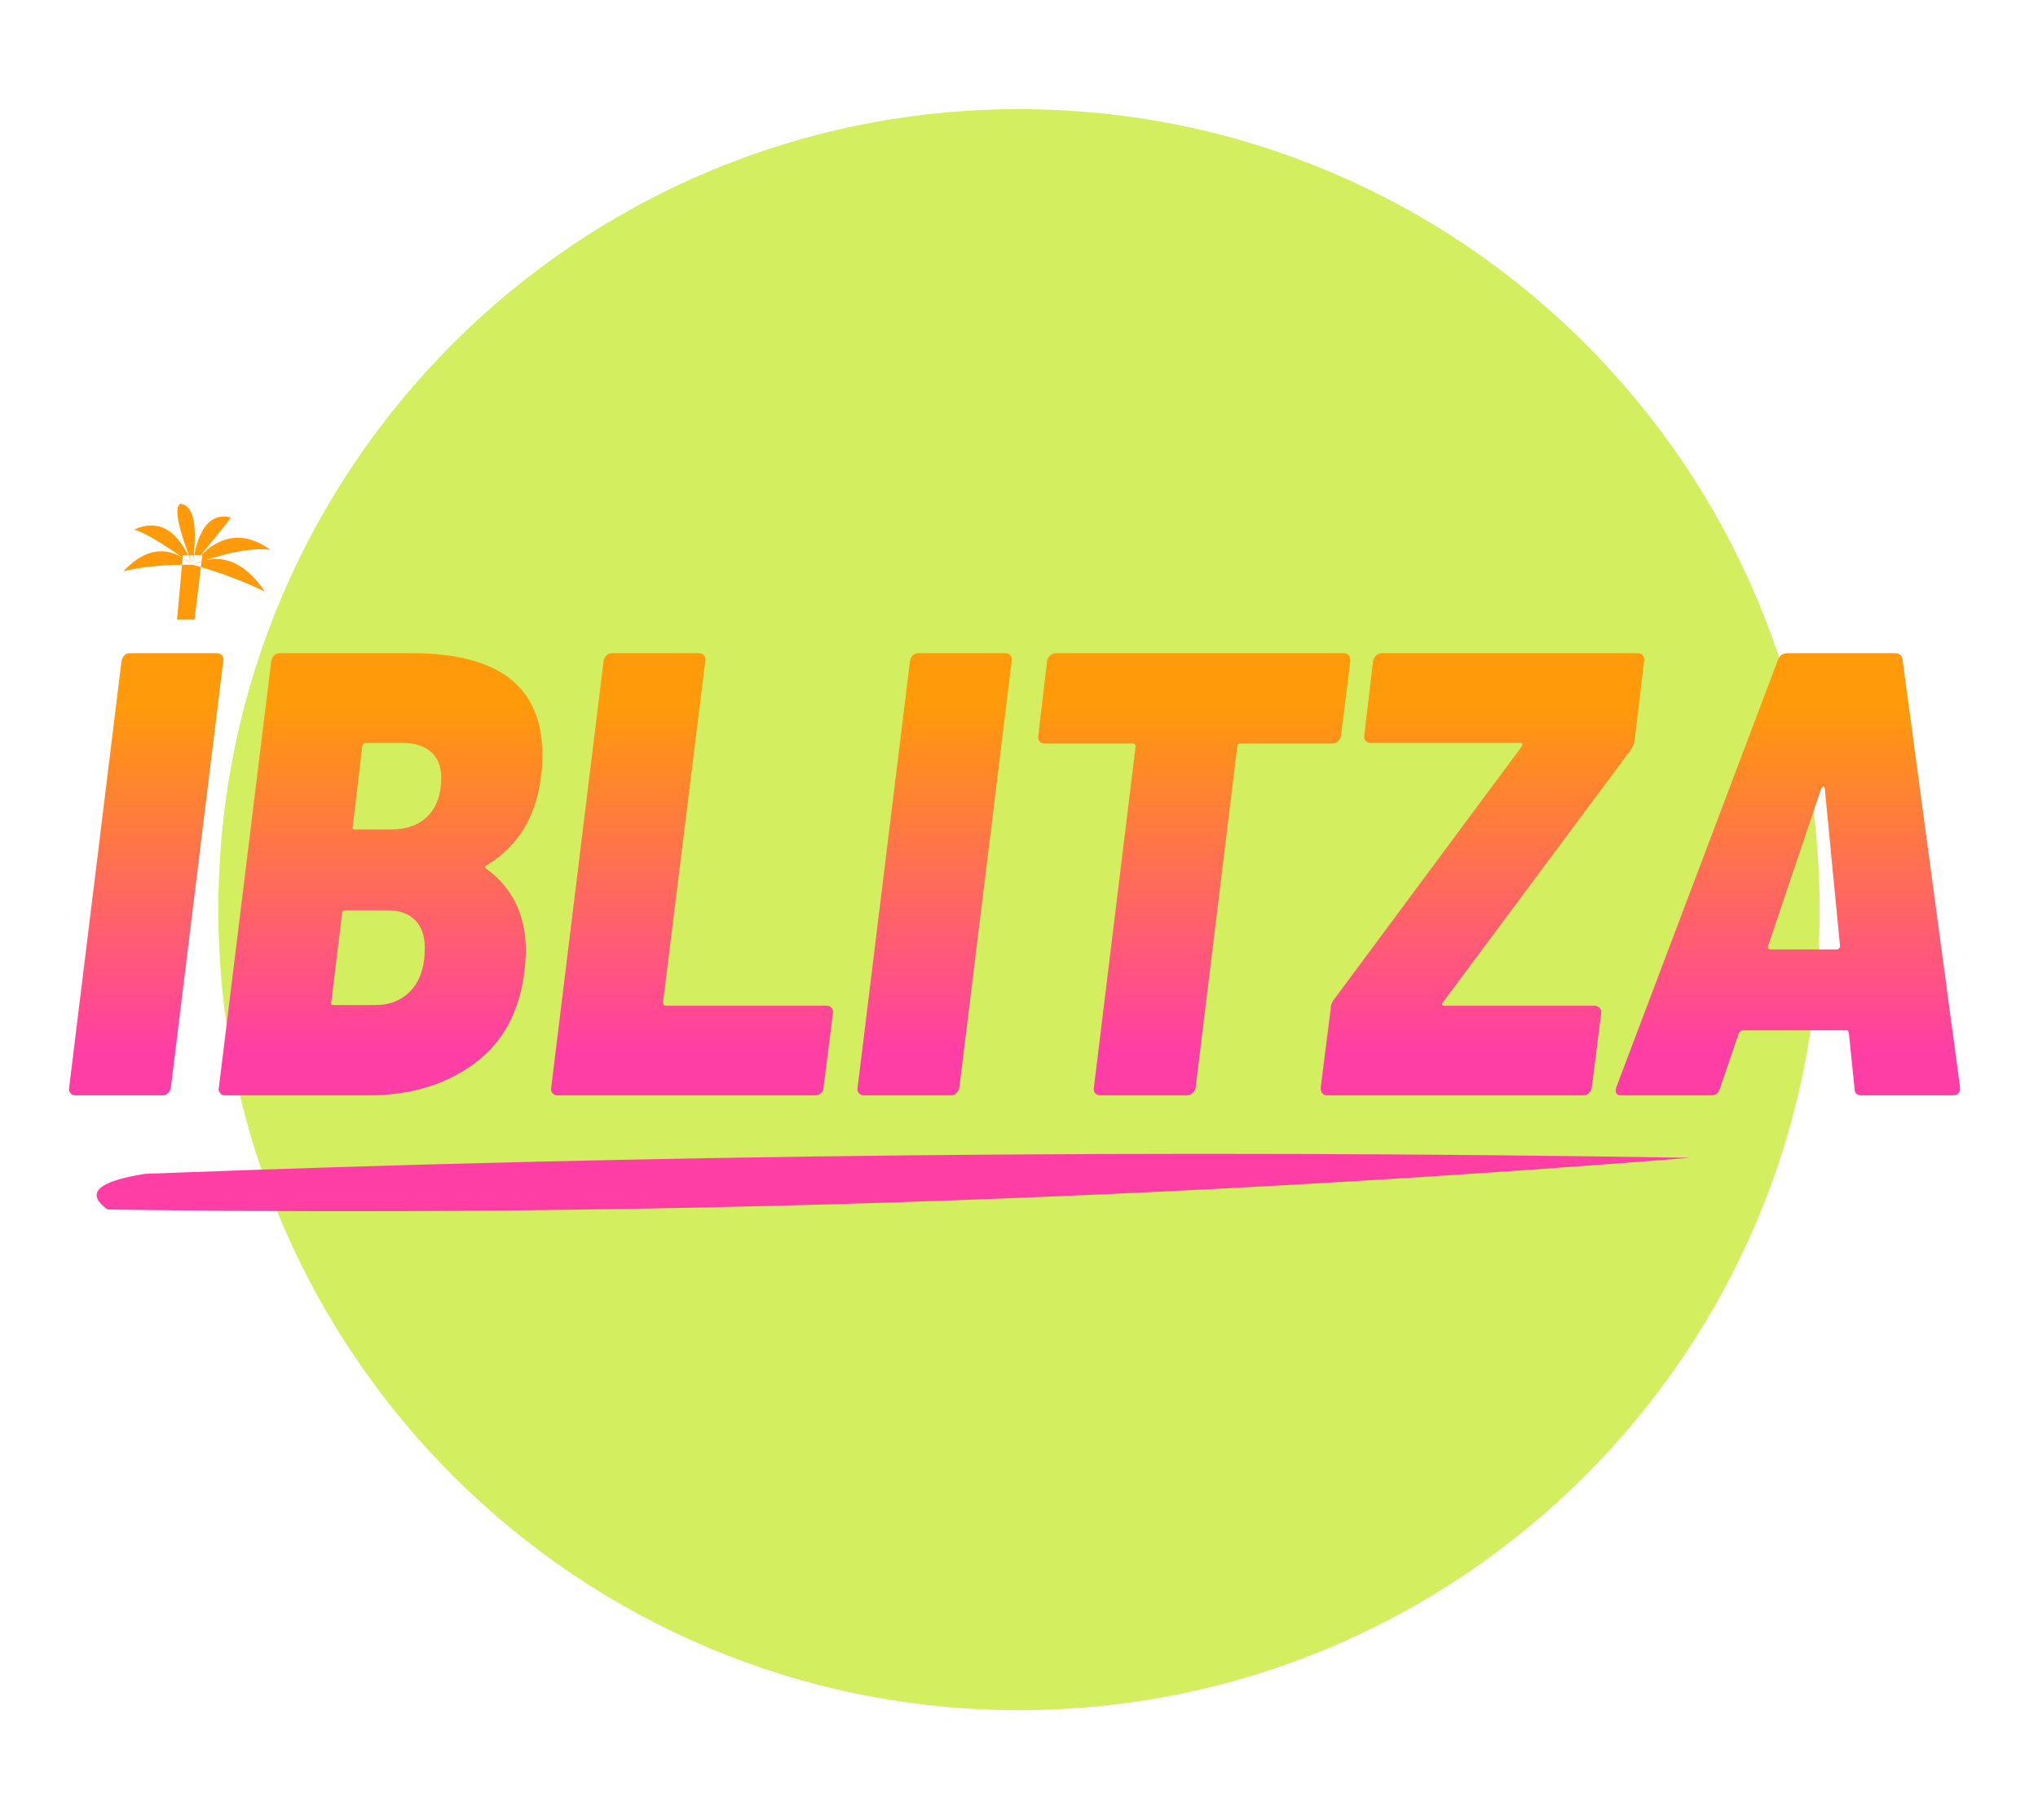
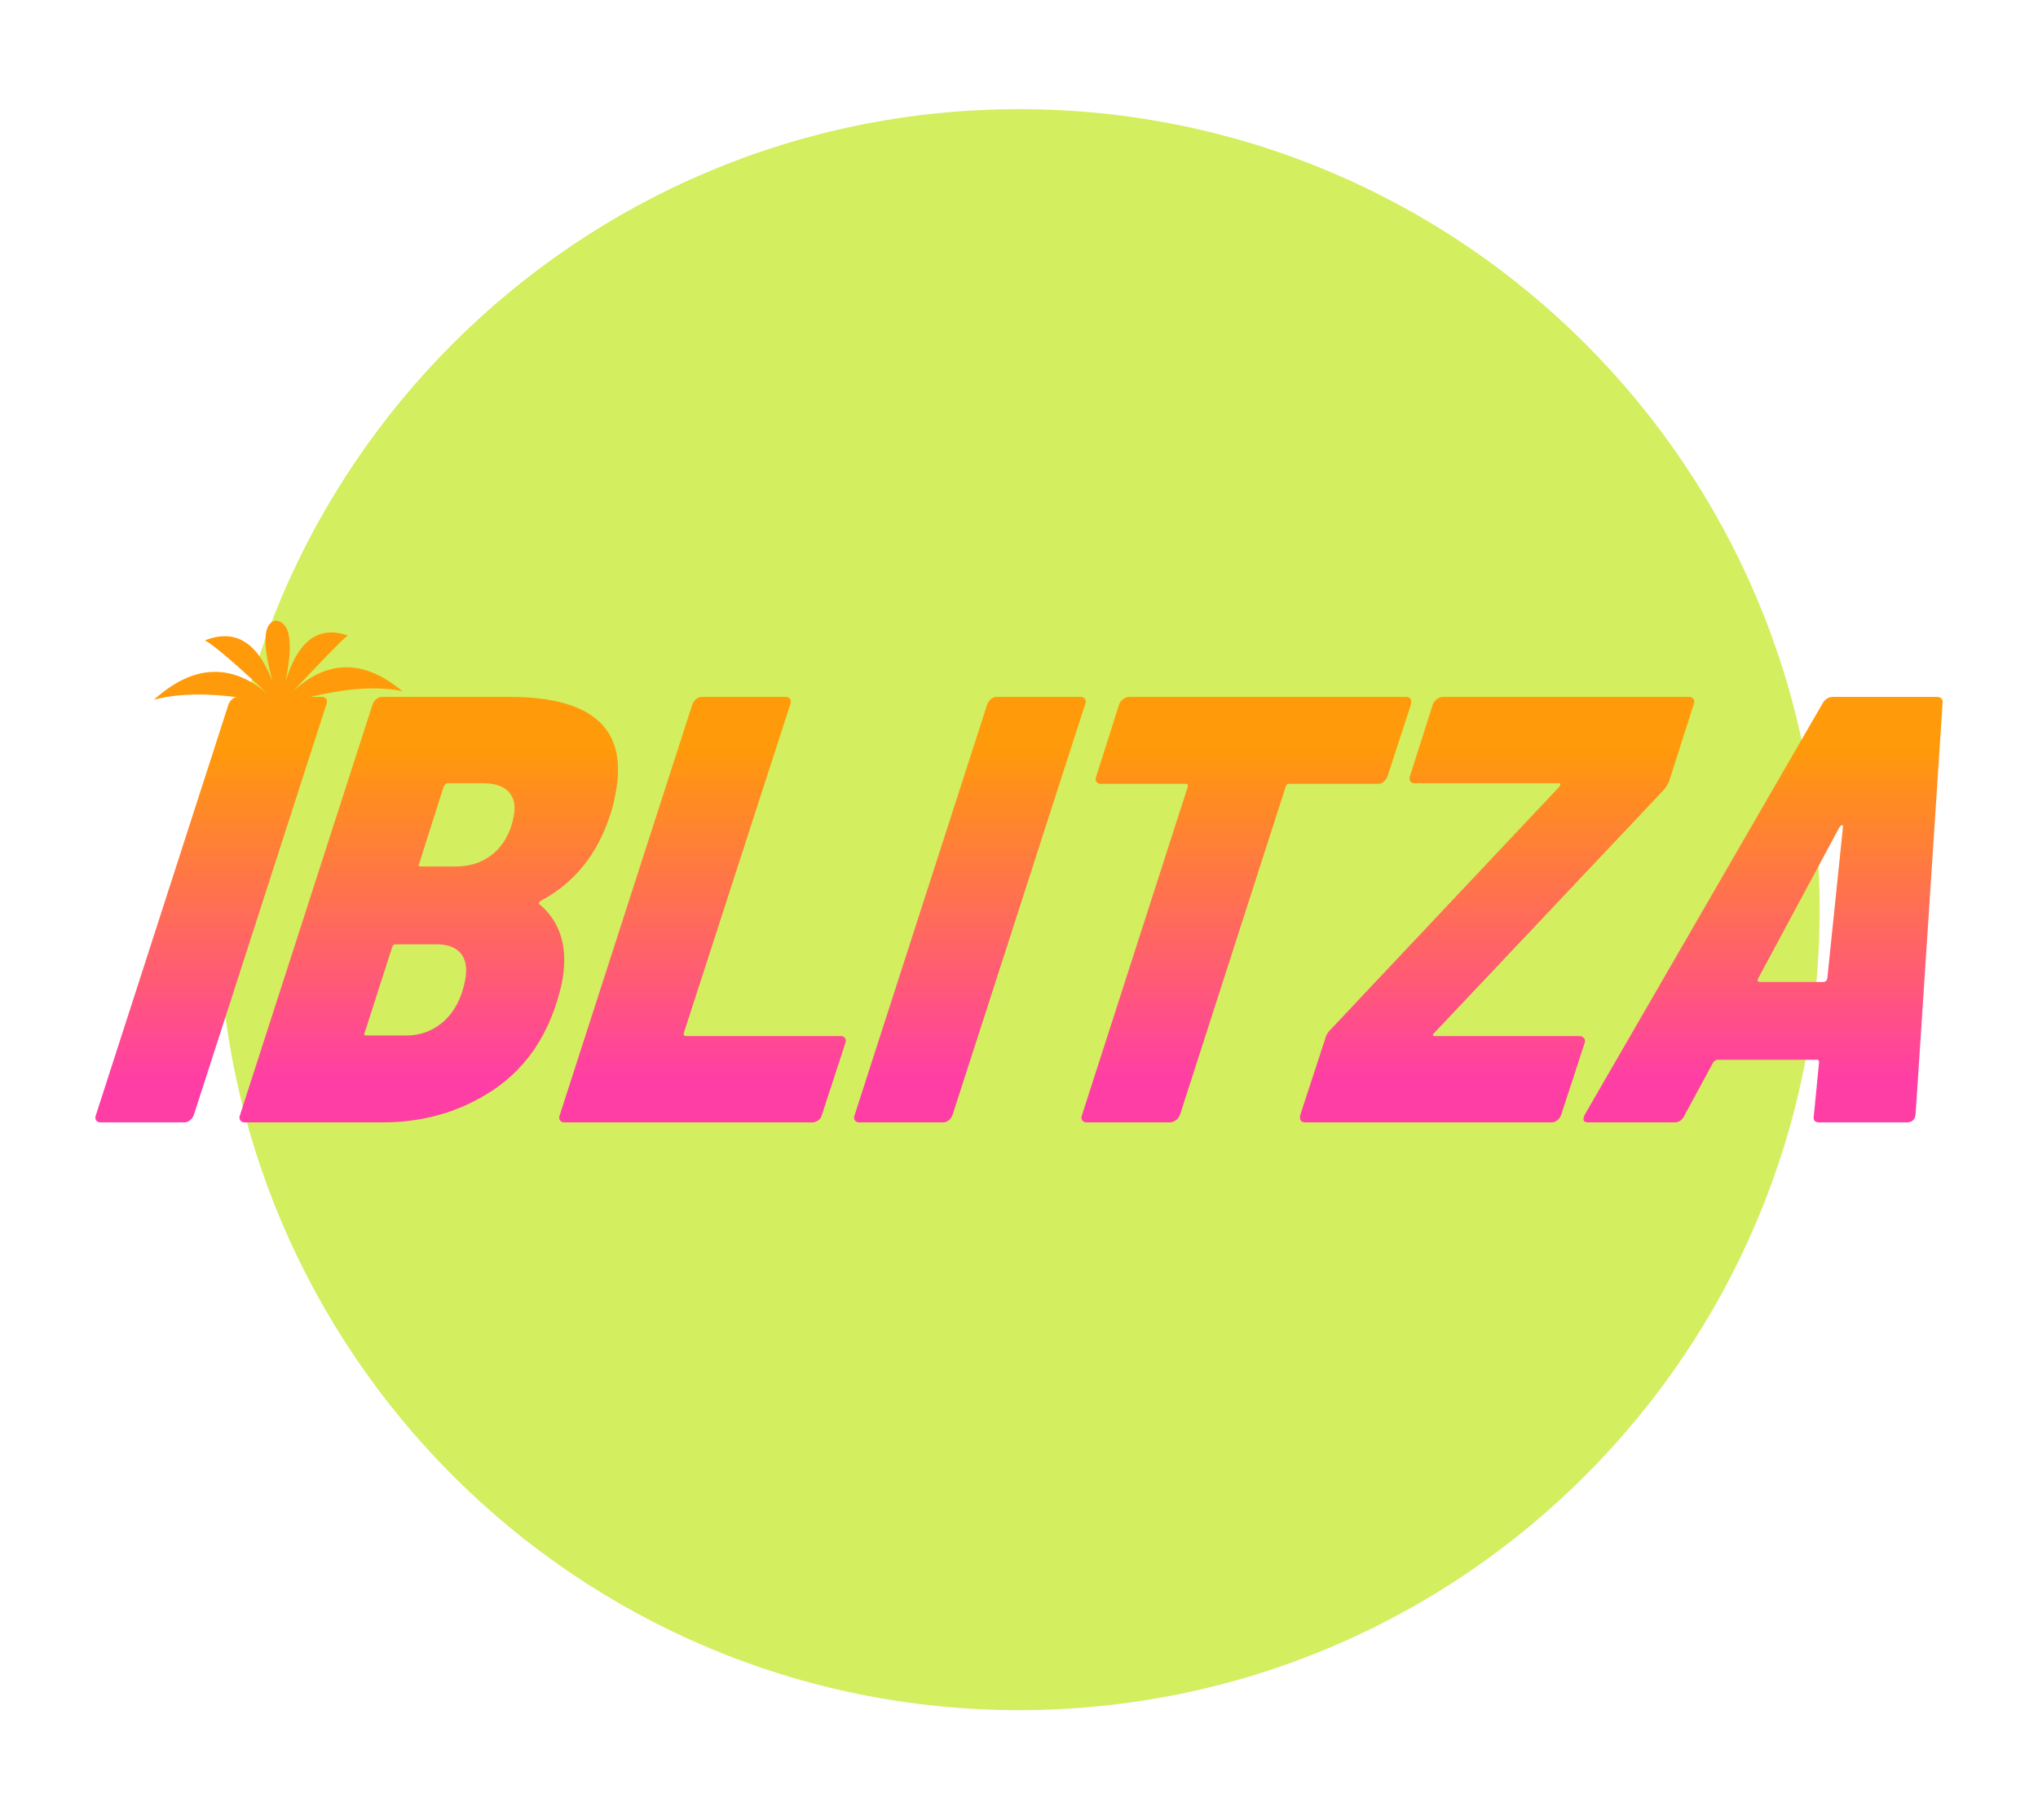
<svg xmlns="http://www.w3.org/2000/svg" viewBox="0 0 1120 1000" width="1120" height="1000">
  <defs>
-     <linearGradient id="sunset" gradientUnits="userSpaceOnUse" x1="0" y1="359.0" x2="0" y2="602.1">
+     <linearGradient id="sunset" gradientUnits="userSpaceOnUse" x1="0" y1="383.1" x2="0" y2="616.9">
      <stop offset="0.12" stop-color="#ff9a0a" />
      <stop offset="0.9" stop-color="#ff3ea5" />
    </linearGradient>
  </defs>
  <circle cx="560" cy="500" r="440" fill="#d3ee5f" />
-   <path d="M105.8,310.4 Q110.3,277.9 99.0,276.9 Q93.9,280.2 105.8,310.4Z M105.8,310.4 Q124.7,288.1 126.8,284.4 Q110.1,280.4 105.8,310.4Z M105.8,310.4 Q133.3,300.3 148.7,302.2 Q125.5,285.7 105.8,310.4Z M105.8,310.4 Q127.1,316.2 145.6,325.2 Q128.3,299.7 105.8,310.4Z M105.8,310.4 Q94.1,281.8 73.7,291.1 Q82.2,293.3 105.8,310.4Z M105.8,310.4 Q86.6,294.0 67.8,314.0 Q83.2,310.2 105.8,310.4Z M100.5,305.1 L111.2,305.1 L106.9,340.6 L97.3,340.6Z" fill="#ff9a0a" />
-   <path d="M37.99 597.91 66.80 363.20Q67.15 361.47 68.37 360.25Q69.58 359.04 71.32 359.04H119.23Q120.97 359.04 122.01 360.25Q123.05 361.47 122.70 363.20L93.88 597.91Q93.54 599.65 92.32 600.86Q91.11 602.08 89.37 602.08H41.46Q39.72 602.08 38.68 600.86Q37.64 599.65 37.99 597.91ZM202.56 602.08H123.74Q122.01 602.08 120.97 600.86Q119.92 599.65 120.27 597.91L149.09 363.20Q149.44 361.47 150.65 360.25Q151.87 359.04 153.60 359.04H226.51Q298.04 359.04 298.04 414.59Q298.04 422.57 297.34 426.74Q293.18 460.07 267.83 475.35Q266.10 476.39 267.14 477.43Q289.01 493.06 289.01 522.92Q289.01 526.04 288.32 532.98Q284.50 567.01 260.71 584.54Q236.93 602.08 202.56 602.08ZM199.09 410.08 193.88 454.17Q193.18 455.91 195.27 455.91H215.06Q227.90 455.91 235.19 448.44Q242.49 440.98 242.49 427.44Q242.49 418.41 236.93 413.37Q231.38 408.34 220.96 408.34H201.17Q199.78 408.34 199.09 410.08ZM233.46 521.18Q233.46 511.11 228.08 505.73Q222.70 500.35 212.97 500.35H189.71Q187.98 500.35 187.98 502.08L182.07 550.69Q181.38 552.43 183.46 552.43H206.38Q218.53 552.43 225.99 544.27Q233.46 536.11 233.46 521.18ZM302.90 597.91 331.72 363.20Q332.06 361.47 333.28 360.25Q334.49 359.04 336.23 359.04H384.14Q385.88 359.04 386.92 360.25Q387.96 361.47 387.62 363.20L364.35 551.04Q364.35 552.77 366.09 552.77H454.28Q456.01 552.77 457.06 553.99Q458.10 555.20 457.75 556.94L452.54 597.91Q452.54 599.65 451.15 600.86Q449.76 602.08 448.03 602.08H306.37Q304.63 602.08 303.59 600.86Q302.55 599.65 302.90 597.91ZM471.29 597.91 500.11 363.20Q500.46 361.47 501.67 360.25Q502.89 359.04 504.62 359.04H552.54Q554.27 359.04 555.31 360.25Q556.35 361.47 556.01 363.20L527.19 597.91Q526.84 599.65 525.63 600.86Q524.41 602.08 522.68 602.08H474.76Q473.03 602.08 471.98 600.86Q470.94 599.65 471.29 597.91ZM742.11 363.20 736.90 404.52Q736.55 406.26 735.34 407.47Q734.12 408.69 732.38 408.69H681.69Q679.96 408.69 679.96 410.42L657.04 597.91Q656.70 599.65 655.31 600.86Q653.92 602.08 652.18 602.08H604.62Q602.88 602.08 601.84 600.86Q600.80 599.65 601.14 597.91L624.06 410.42Q624.06 408.69 622.67 408.69H574.06Q572.33 408.69 571.28 407.47Q570.24 406.26 570.59 404.52L575.45 363.20Q575.80 361.47 577.19 360.25Q578.58 359.04 580.31 359.04H738.29Q742.11 359.04 742.11 363.20ZM725.79 597.91 731.34 554.16Q731.34 551.39 733.43 548.96L836.20 410.42Q837.24 408.34 835.50 408.34H753.22Q751.48 408.34 750.44 407.12Q749.40 405.91 749.74 404.17L754.61 363.20Q754.95 361.47 756.34 360.25Q757.73 359.04 759.47 359.04H900.08Q901.82 359.04 902.86 360.25Q903.90 361.47 903.55 363.20L898.35 406.95Q898.00 409.38 896.26 412.16L793.14 550.69Q791.41 552.77 793.84 552.77H876.13Q877.86 552.77 879.08 553.99Q880.29 555.20 879.94 556.94L874.74 597.91Q874.39 599.65 873.17 600.86Q871.96 602.08 870.22 602.08H729.61Q725.79 602.08 725.79 597.91ZM1019.17 598.26 1016.05 567.70Q1015.70 566.32 1014.66 566.32H957.72Q956.68 566.32 955.63 567.70L945.22 598.26Q944.18 602.08 940.36 602.08H891.05Q886.89 602.08 888.28 597.56L977.16 362.51Q978.55 359.04 982.37 359.04H1041.39Q1045.21 359.04 1045.56 362.51L1077.15 597.56V598.26Q1077.15 602.08 1072.99 602.08H1022.99Q1019.17 602.08 1019.17 598.26ZM973.34 521.87H1009.10Q1011.19 521.87 1011.19 519.79L1002.85 433.68Q1002.85 432.30 1002.16 432.30Q1001.46 432.30 1000.77 433.68L971.60 520.14Q971.26 521.87 973.34 521.87Z" fill="url(#sunset)" />
-   <path d="M59.1,664.8 Q40.5,651.4 79.8,645.2 Q493.9,629.3 928.8,636.4 Q493.9,671.0 59.1,664.8Z" fill="#ff3ea5" />
+   <path d="M153.8,387.7 Q165.8,342.6 151.5,341.1 Q139.2,343.6 153.8,387.7Z M153.8,387.7 Q185.6,353.7 191.0,349.3 Q162.9,339.5 153.8,387.7Z M153.8,387.7 Q196.2,374.6 221.1,379.9 Q185.4,350.2 153.8,387.7Z M153.8,387.7 Q141.9,340.3 112.6,352.0 Q120.3,355.9 153.8,387.7Z M153.8,387.7 Q120.3,352.5 84.6,384.6 Q111.2,377.6 153.8,387.7Z" fill="#ff9a0a" />
+   <path d="M52.71 612.92 125.61 387.08Q126.28 385.40 127.69 384.24Q129.09 383.07 130.76 383.07H176.86Q178.54 383.07 179.30 384.24Q180.07 385.40 179.40 387.08L106.50 612.92Q105.84 614.60 104.43 615.76Q103.03 616.93 101.36 616.93H55.25Q53.58 616.93 52.81 615.76Q52.05 614.60 52.71 612.92ZM210.27 616.93H134.43Q132.76 616.93 132.00 615.76Q131.23 614.60 131.90 612.92L204.80 387.08Q205.46 385.40 206.87 384.24Q208.27 383.07 209.94 383.07H280.10Q348.92 383.07 338.23 436.52Q336.70 444.21 335.23 448.21Q324.80 480.29 297.47 494.99Q295.60 495.99 296.40 496.99Q314.45 512.03 308.70 540.76Q308.10 543.77 306.09 550.45Q295.87 583.19 269.61 600.06Q243.35 616.93 210.27 616.93ZM243.88 432.18 230.39 474.61Q229.38 476.28 231.39 476.28H250.43Q262.79 476.28 271.25 469.10Q279.70 461.91 282.31 448.88Q284.04 440.20 279.67 435.35Q275.29 430.51 265.27 430.51H246.22Q244.89 430.51 243.88 432.18ZM255.58 539.09Q257.52 529.40 253.37 524.22Q249.23 519.04 239.88 519.04H217.49Q215.82 519.04 215.49 520.71L200.45 567.49Q199.45 569.16 201.45 569.16H223.50Q235.20 569.16 243.95 561.31Q252.70 553.46 255.58 539.09ZM307.63 612.92 380.53 387.08Q381.20 385.40 382.60 384.24Q384.01 383.07 385.68 383.07H431.78Q433.45 383.07 434.22 384.24Q434.99 385.40 434.32 387.08L375.79 567.82Q375.45 569.49 377.12 569.49H461.98Q463.65 569.49 464.42 570.66Q465.19 571.83 464.52 573.50L451.63 612.92Q451.29 614.60 449.72 615.76Q448.15 616.93 446.48 616.93H310.17Q308.50 616.93 307.73 615.76Q306.96 614.60 307.63 612.92ZM469.67 612.92 542.57 387.08Q543.24 385.40 544.64 384.24Q546.04 383.07 547.71 383.07H593.82Q595.49 383.07 596.26 384.24Q597.03 385.40 596.36 387.08L523.46 612.92Q522.79 614.60 521.39 615.76Q519.98 616.93 518.31 616.93H472.21Q470.54 616.93 469.77 615.76Q469.00 614.60 469.67 612.92ZM775.43 387.08 762.47 426.83Q761.80 428.50 760.40 429.67Q759.00 430.84 757.33 430.84H708.55Q706.88 430.84 706.54 432.51L648.41 612.92Q647.74 614.60 646.17 615.76Q644.60 616.93 642.93 616.93H597.16Q595.49 616.93 594.72 615.76Q593.95 614.60 594.62 612.92L652.75 432.51Q653.09 430.84 651.75 430.84H604.98Q603.31 430.84 602.54 429.67Q601.77 428.50 602.44 426.83L615.07 387.08Q615.74 385.40 617.31 384.24Q618.88 383.07 620.55 383.07H772.56Q776.24 383.07 775.43 387.08ZM714.56 612.92 728.33 570.83Q728.86 568.16 731.33 565.82L856.89 432.51Q858.29 430.51 856.62 430.51H777.44Q775.77 430.51 775.00 429.34Q774.23 428.17 774.90 426.50L787.46 387.08Q788.13 385.40 789.70 384.24Q791.27 383.07 792.94 383.07H928.25Q929.92 383.07 930.69 384.24Q931.46 385.40 930.79 387.08L917.36 429.17Q916.56 431.51 914.35 434.18L788.46 567.49Q786.39 569.49 788.73 569.49H867.91Q869.58 569.49 870.52 570.66Q871.45 571.83 870.79 573.50L857.89 612.92Q857.22 614.60 855.82 615.76Q854.41 616.93 852.74 616.93H717.43Q713.76 616.93 714.56 612.92ZM996.81 613.26 999.68 583.86Q999.61 582.52 998.61 582.52H943.82Q942.82 582.52 941.55 583.86L925.64 613.26Q923.91 616.93 920.23 616.93H872.79Q868.78 616.93 870.99 612.59L1001.75 386.41Q1003.76 383.07 1007.43 383.07H1064.23Q1067.90 383.07 1067.57 386.41L1052.73 612.59L1052.60 613.26Q1051.87 616.93 1047.86 616.93H999.75Q996.07 616.93 996.81 613.26ZM967.41 539.76H1001.82Q1003.82 539.76 1004.22 537.75L1012.78 454.90Q1013.04 453.56 1012.38 453.56Q1011.71 453.56 1010.77 454.90L966.07 538.09Q965.40 539.76 967.41 539.76Z" fill="url(#sunset)" />
</svg>
